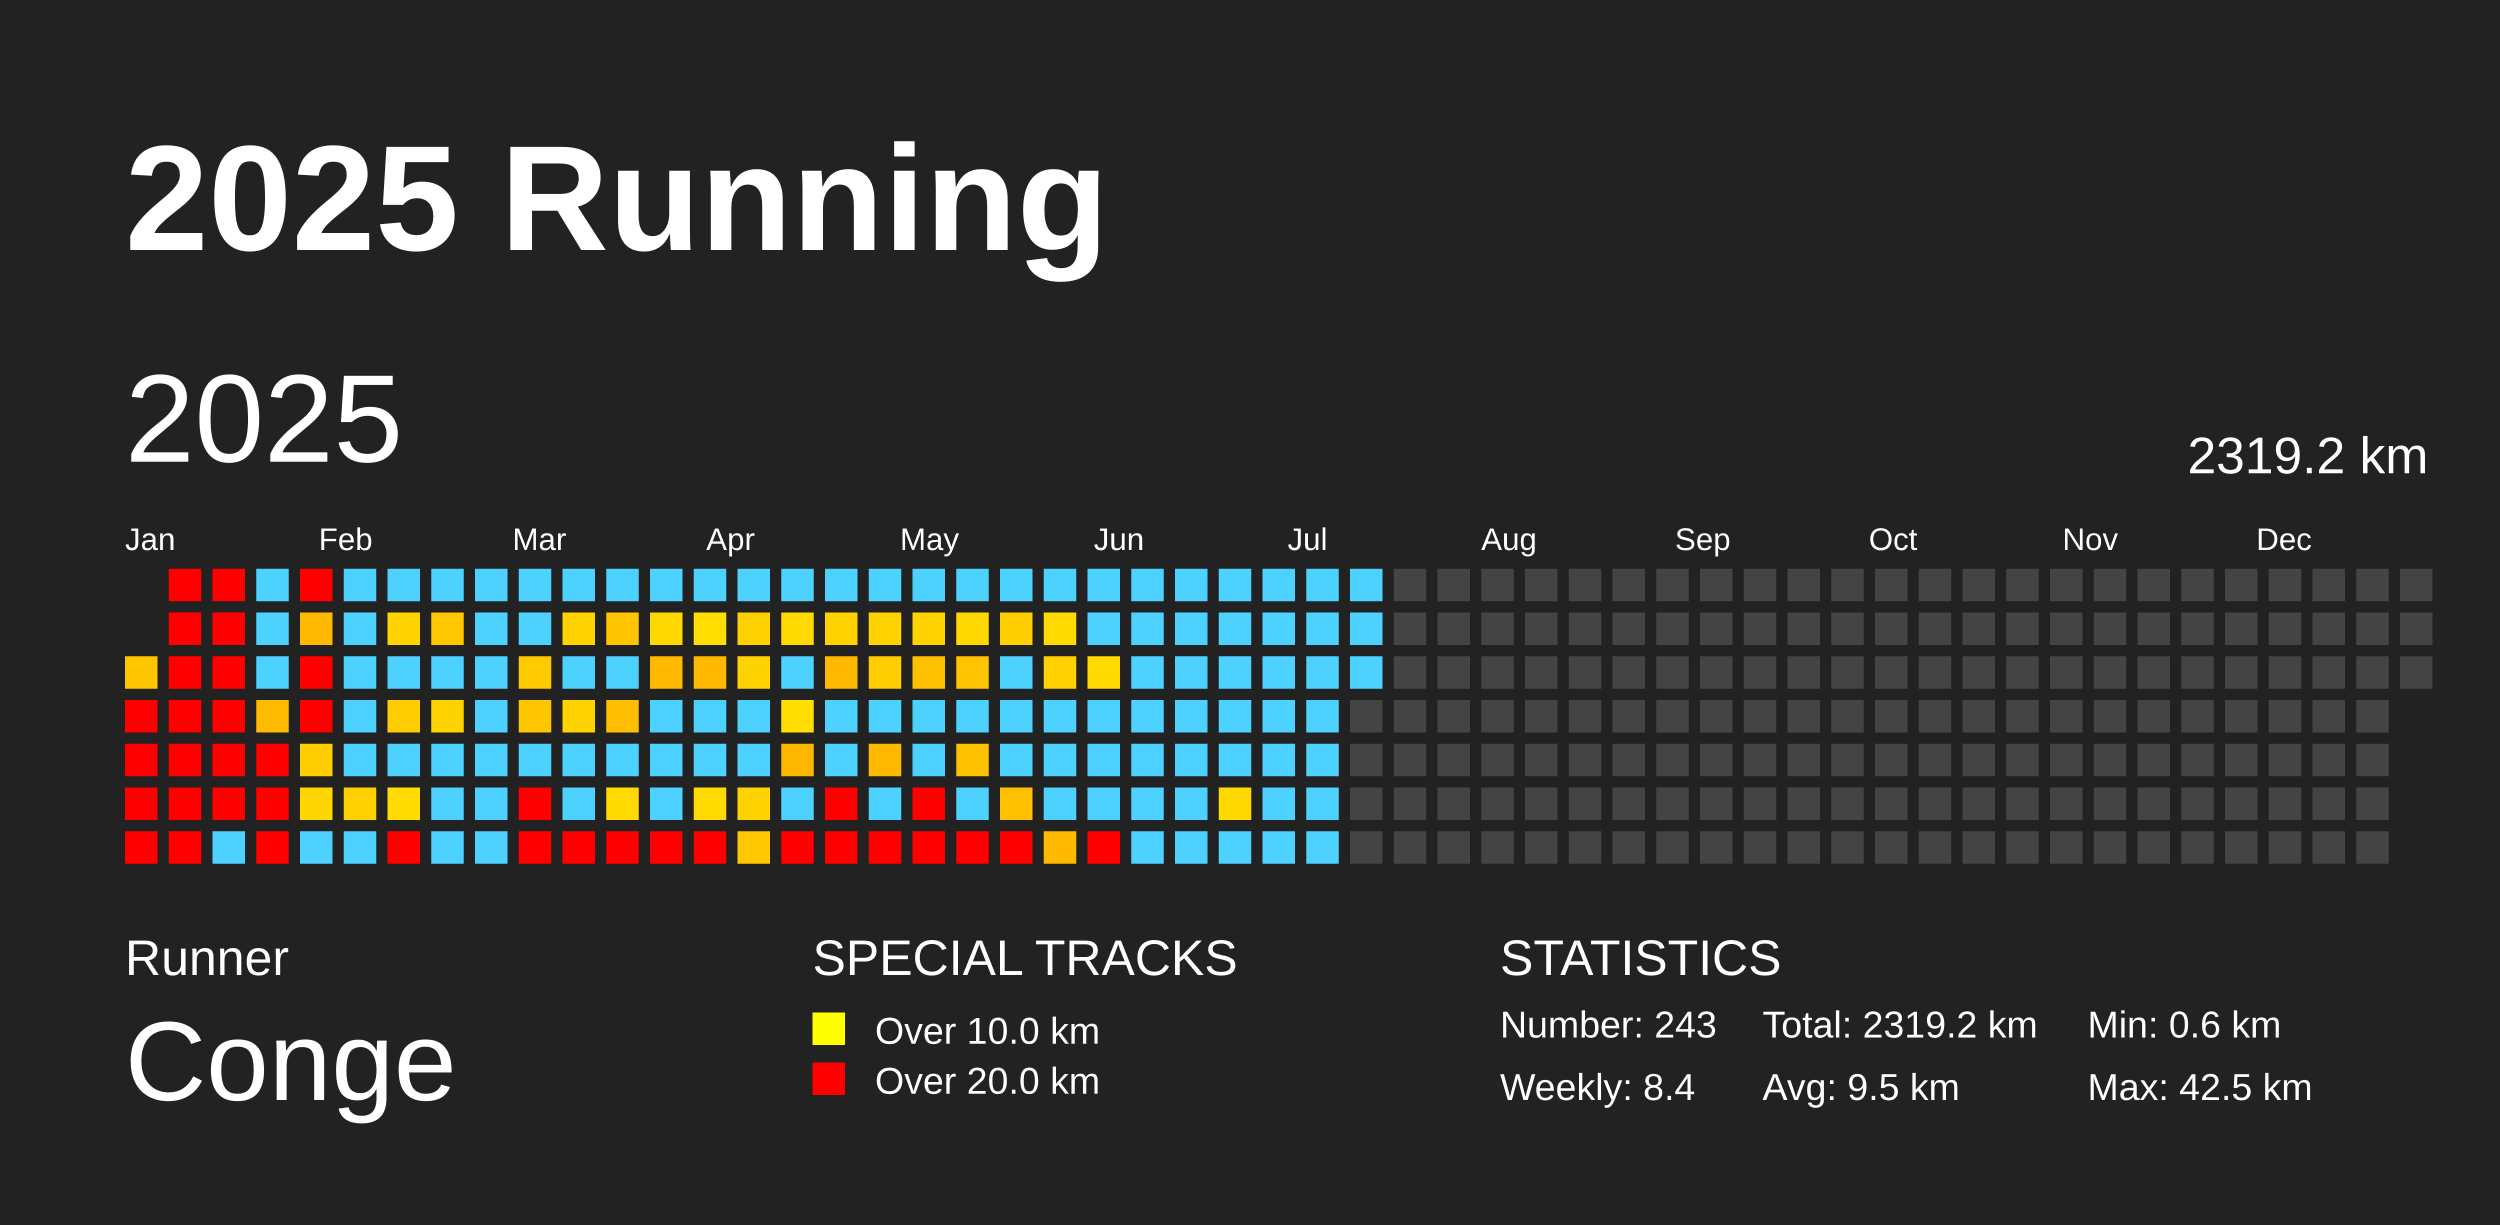
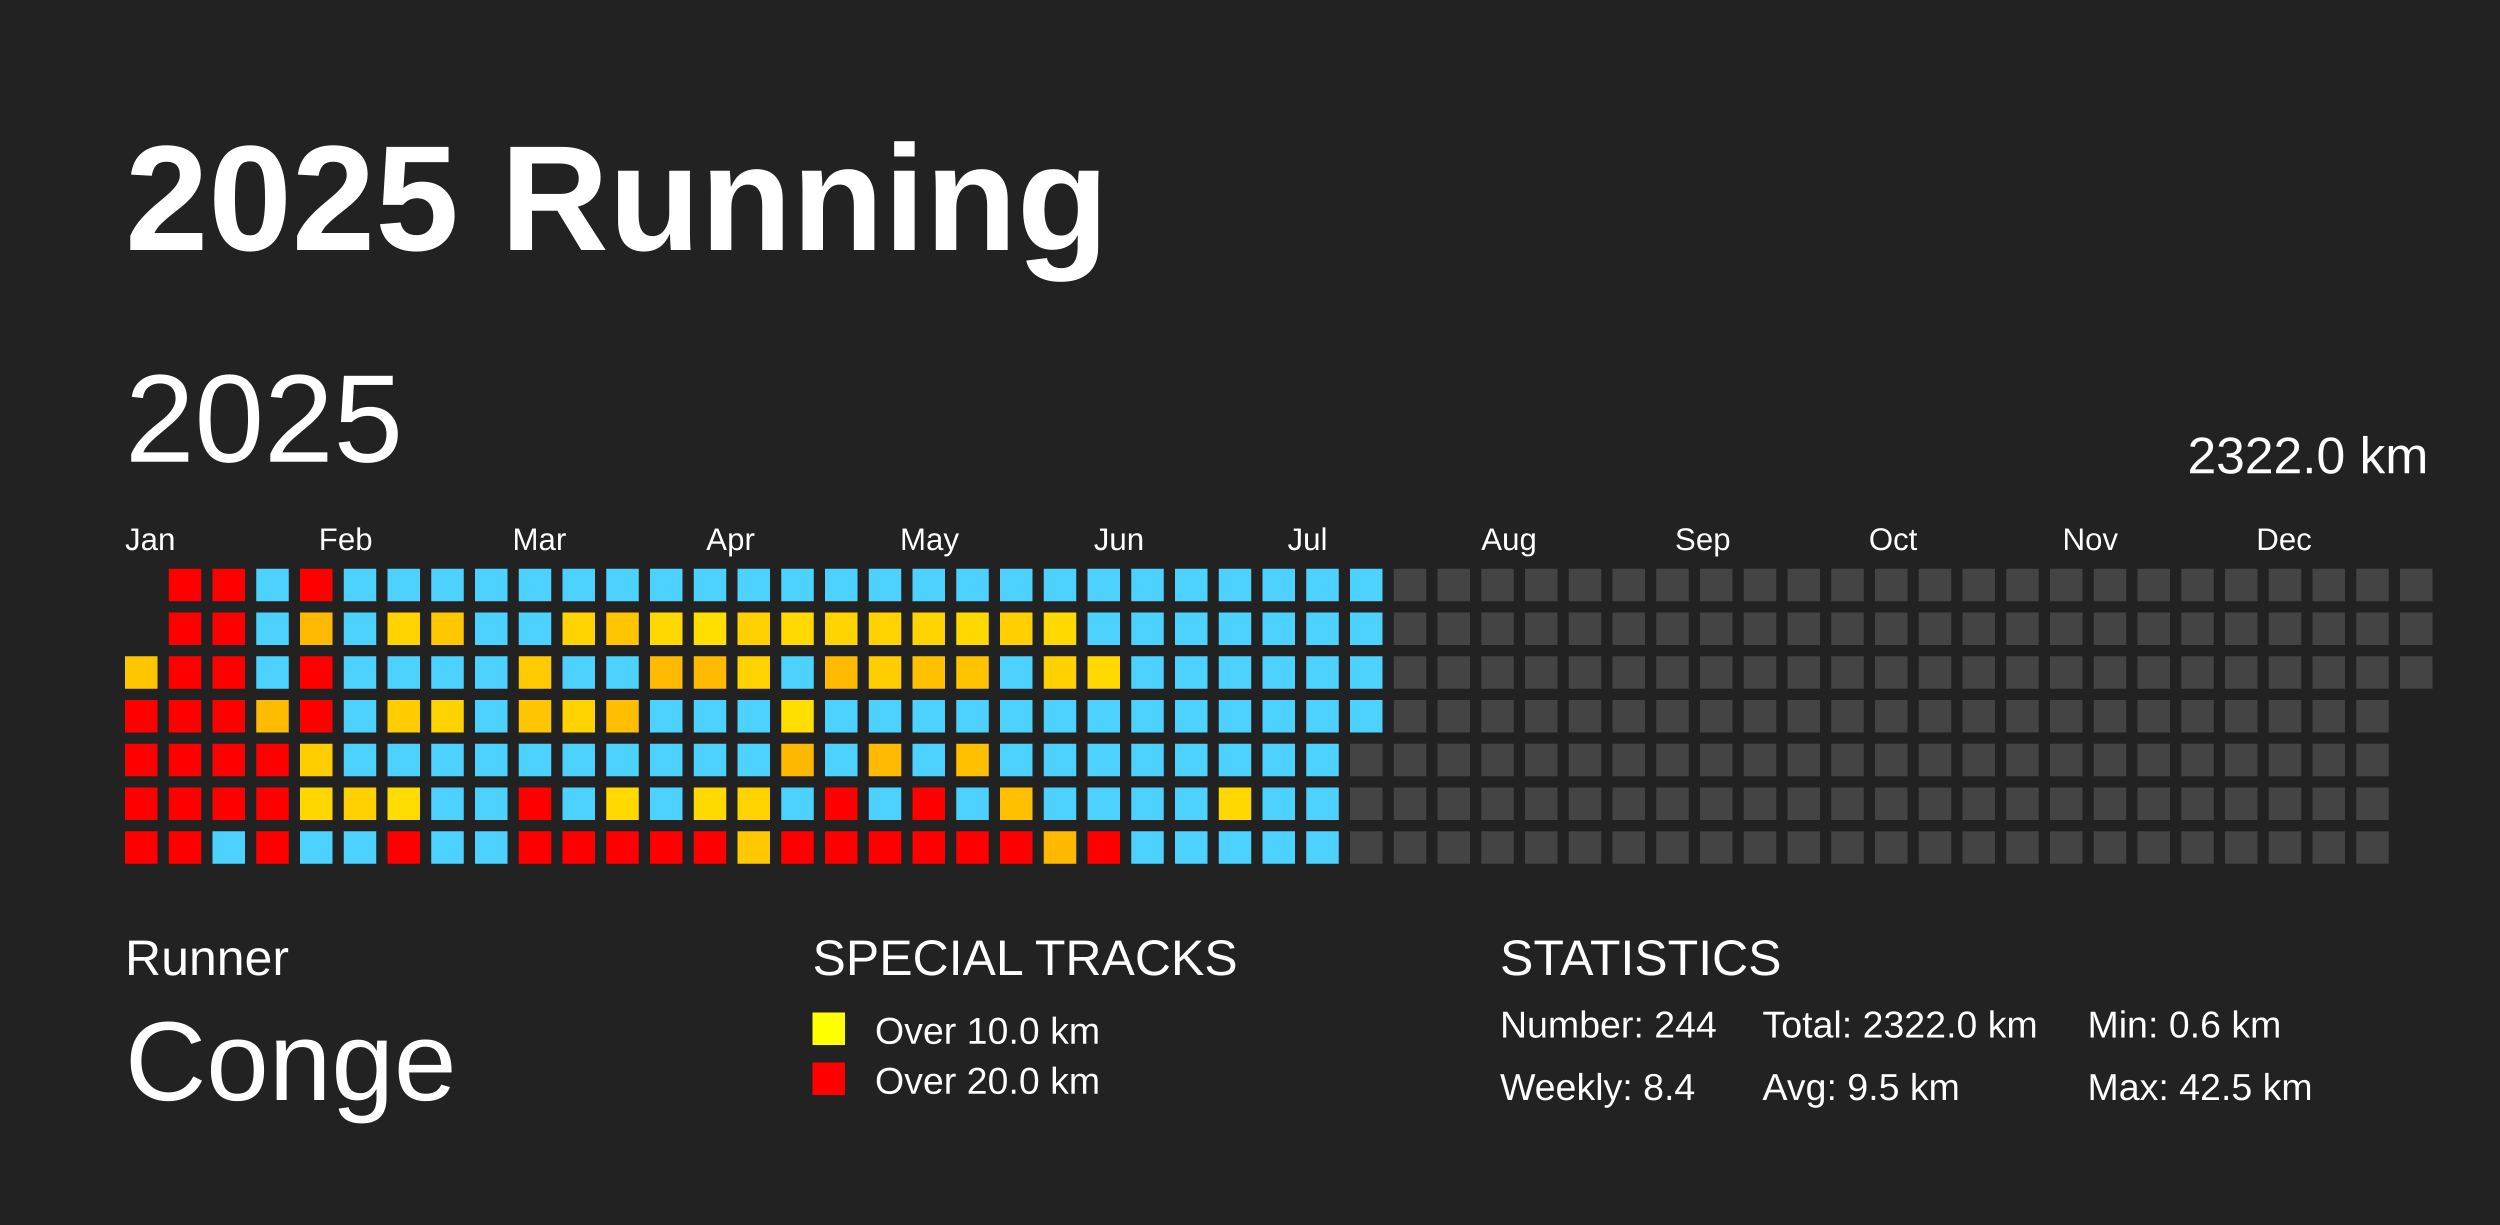
<svg xmlns="http://www.w3.org/2000/svg" baseProfile="full" height="98mm" version="1.1" viewBox="0,0,200,98" width="200mm">
  <defs />
  <rect fill="#222222" height="98" width="200" x="0" y="0" />
  <text fill="#FFFFFF" style="font-size:12px; font-family:Arial; font-weight:bold;" x="10" y="20">2025 Running</text>
  <text fill="#FFFFFF" style="font-size:4px; font-family:Arial" x="10" y="78">Runner</text>
  <text fill="#FFFFFF" style="font-size:9px; font-family:Arial" x="10" y="88">Conge</text>
  <text fill="#FFFFFF" style="font-size:4px; font-family:Arial" x="65" y="78">SPECIAL TRACKS</text>
  <rect fill="yellow" height="2.6" width="2.6" x="65" y="81" />
  <text fill="#FFFFFF" style="font-size:3px; font-family:Arial" x="70" y="83.5">Over 10.0 km</text>
  <rect fill="red" height="2.6" width="2.6" x="65" y="85" />
  <text fill="#FFFFFF" style="font-size:3px; font-family:Arial" x="70" y="87.5">Over 20.0 km</text>
  <text fill="#FFFFFF" style="font-size:4px; font-family:Arial" x="120" y="78">STATISTICS</text>
-   <text fill="#FFFFFF" style="font-size:3px; font-family:Arial" x="120" y="83">Number: 243</text>
+   <text fill="#FFFFFF" style="font-size:3px; font-family:Arial" x="120" y="83">Number: 244</text>
  <text fill="#FFFFFF" style="font-size:3px; font-family:Arial" x="120" y="88">Weekly: 8.4</text>
-   <text fill="#FFFFFF" style="font-size:3px; font-family:Arial" x="141" y="83">Total: 2319.2 km</text>
+   <text fill="#FFFFFF" style="font-size:3px; font-family:Arial" x="141" y="83">Total: 2322.0 km</text>
  <text fill="#FFFFFF" style="font-size:3px; font-family:Arial" x="141" y="88">Avg: 9.5 km</text>
  <text fill="#FFFFFF" style="font-size:3px; font-family:Arial" x="167" y="83">Min: 0.6 km</text>
  <text fill="#FFFFFF" style="font-size:3px; font-family:Arial" x="167" y="88">Max: 42.5 km</text>
  <text dominant-baseline="hanging" fill="#FFFFFF" style="font-size:10.0px; font-family:Arial;" x="10" y="30">2025</text>
-   <text dominant-baseline="hanging" fill="#FFFFFF" style="font-size:4.125px; font-family:Arial;" x="175" y="35">2319.2 km</text>
+   <text dominant-baseline="hanging" fill="#FFFFFF" style="font-size:4.125px; font-family:Arial;" x="175" y="35">2322.0 km</text>
  <text fill="#FFFFFF" style="font-size:2.5px; font-family:Arial" x="10.0" y="44">Jan</text>
  <text fill="#FFFFFF" style="font-size:2.5px; font-family:Arial" x="25.5" y="44">Feb</text>
  <text fill="#FFFFFF" style="font-size:2.5px; font-family:Arial" x="41.0" y="44">Mar</text>
  <text fill="#FFFFFF" style="font-size:2.5px; font-family:Arial" x="56.5" y="44">Apr</text>
  <text fill="#FFFFFF" style="font-size:2.5px; font-family:Arial" x="72.0" y="44">May</text>
  <text fill="#FFFFFF" style="font-size:2.5px; font-family:Arial" x="87.5" y="44">Jun</text>
  <text fill="#FFFFFF" style="font-size:2.5px; font-family:Arial" x="103.0" y="44">Jul</text>
  <text fill="#FFFFFF" style="font-size:2.5px; font-family:Arial" x="118.5" y="44">Aug</text>
  <text fill="#FFFFFF" style="font-size:2.5px; font-family:Arial" x="134.0" y="44">Sep</text>
  <text fill="#FFFFFF" style="font-size:2.5px; font-family:Arial" x="149.5" y="44">Oct</text>
  <text fill="#FFFFFF" style="font-size:2.5px; font-family:Arial" x="165.0" y="44">Nov</text>
  <text fill="#FFFFFF" style="font-size:2.5px; font-family:Arial" x="180.5" y="44">Dec</text>
  <rect fill="#ffc600" height="2.6" width="2.6" x="10.0" y="52.5" />
  <rect fill="red" height="2.6" width="2.6" x="10.0" y="56.0" />
  <rect fill="red" height="2.6" width="2.6" x="10.0" y="59.5" />
  <rect fill="red" height="2.6" width="2.6" x="10.0" y="63.0" />
  <rect fill="red" height="2.6" width="2.6" x="10.0" y="66.5" />
  <rect fill="red" height="2.6" width="2.6" x="13.5" y="45.5" />
  <rect fill="red" height="2.6" width="2.6" x="13.5" y="49.0" />
  <rect fill="red" height="2.6" width="2.6" x="13.5" y="52.5" />
  <rect fill="red" height="2.6" width="2.6" x="13.5" y="56.0" />
  <rect fill="red" height="2.6" width="2.6" x="13.5" y="59.5" />
  <rect fill="red" height="2.6" width="2.6" x="13.5" y="63.0" />
  <rect fill="red" height="2.6" width="2.6" x="13.5" y="66.5" />
  <rect fill="red" height="2.6" width="2.6" x="17.0" y="45.5" />
  <rect fill="red" height="2.6" width="2.6" x="17.0" y="49.0" />
  <rect fill="red" height="2.6" width="2.6" x="17.0" y="52.5" />
  <rect fill="red" height="2.6" width="2.6" x="17.0" y="56.0" />
  <rect fill="red" height="2.6" width="2.6" x="17.0" y="59.5" />
  <rect fill="red" height="2.6" width="2.6" x="17.0" y="63.0" />
  <rect fill="#4dd2ff" height="2.6" width="2.6" x="17.0" y="66.5" />
  <rect fill="#4dd2ff" height="2.6" width="2.6" x="20.5" y="45.5" />
  <rect fill="#4dd2ff" height="2.6" width="2.6" x="20.5" y="49.0" />
  <rect fill="#4dd2ff" height="2.6" width="2.6" x="20.5" y="52.5" />
  <rect fill="#ffbb00" height="2.6" width="2.6" x="20.5" y="56.0" />
  <rect fill="red" height="2.6" width="2.6" x="20.5" y="59.5" />
  <rect fill="red" height="2.6" width="2.6" x="20.5" y="63.0" />
  <rect fill="red" height="2.6" width="2.6" x="20.5" y="66.5" />
  <rect fill="red" height="2.6" width="2.6" x="24.0" y="45.5" />
  <rect fill="#ffba00" height="2.6" width="2.6" x="24.0" y="49.0" />
  <rect fill="red" height="2.6" width="2.6" x="24.0" y="52.5" />
  <rect fill="red" height="2.6" width="2.6" x="24.0" y="56.0" />
  <rect fill="#ffcd00" height="2.6" width="2.6" x="24.0" y="59.5" />
  <rect fill="#ffd600" height="2.6" width="2.6" x="24.0" y="63.0" />
  <rect fill="#4dd2ff" height="2.6" width="2.6" x="24.0" y="66.5" />
  <rect fill="#4dd2ff" height="2.6" width="2.6" x="27.5" y="45.5" />
  <rect fill="#4dd2ff" height="2.6" width="2.6" x="27.5" y="49.0" />
  <rect fill="#4dd2ff" height="2.6" width="2.6" x="27.5" y="52.5" />
  <rect fill="#4dd2ff" height="2.6" width="2.6" x="27.5" y="56.0" />
  <rect fill="#4dd2ff" height="2.6" width="2.6" x="27.5" y="59.5" />
  <rect fill="#ffd100" height="2.6" width="2.6" x="27.5" y="63.0" />
  <rect fill="#4dd2ff" height="2.6" width="2.6" x="27.5" y="66.5" />
  <rect fill="#4dd2ff" height="2.6" width="2.6" x="31.0" y="45.5" />
  <rect fill="#ffd300" height="2.6" width="2.6" x="31.0" y="49.0" />
  <rect fill="#4dd2ff" height="2.6" width="2.6" x="31.0" y="52.5" />
  <rect fill="#ffcc00" height="2.6" width="2.6" x="31.0" y="56.0" />
  <rect fill="#4dd2ff" height="2.6" width="2.6" x="31.0" y="59.5" />
  <rect fill="#ffdc00" height="2.6" width="2.6" x="31.0" y="63.0" />
  <rect fill="red" height="2.6" width="2.6" x="31.0" y="66.5" />
  <rect fill="#4dd2ff" height="2.6" width="2.6" x="34.5" y="45.5" />
  <rect fill="#ffc700" height="2.6" width="2.6" x="34.5" y="49.0" />
  <rect fill="#4dd2ff" height="2.6" width="2.6" x="34.5" y="52.5" />
  <rect fill="#ffd300" height="2.6" width="2.6" x="34.5" y="56.0" />
  <rect fill="#4dd2ff" height="2.6" width="2.6" x="34.5" y="59.5" />
  <rect fill="#4dd2ff" height="2.6" width="2.6" x="34.5" y="63.0" />
  <rect fill="#4dd2ff" height="2.6" width="2.6" x="34.5" y="66.5" />
  <rect fill="#4dd2ff" height="2.6" width="2.6" x="38.0" y="45.5" />
  <rect fill="#4dd2ff" height="2.6" width="2.6" x="38.0" y="49.0" />
  <rect fill="#4dd2ff" height="2.6" width="2.6" x="38.0" y="52.5" />
  <rect fill="#4dd2ff" height="2.6" width="2.6" x="38.0" y="56.0" />
  <rect fill="#4dd2ff" height="2.6" width="2.6" x="38.0" y="59.5" />
  <rect fill="#4dd2ff" height="2.6" width="2.6" x="38.0" y="63.0" />
  <rect fill="#4dd2ff" height="2.6" width="2.6" x="38.0" y="66.5" />
  <rect fill="#4dd2ff" height="2.6" width="2.6" x="41.5" y="45.5" />
  <rect fill="#4dd2ff" height="2.6" width="2.6" x="41.5" y="49.0" />
  <rect fill="#ffcb00" height="2.6" width="2.6" x="41.5" y="52.5" />
  <rect fill="#ffc600" height="2.6" width="2.6" x="41.5" y="56.0" />
  <rect fill="#4dd2ff" height="2.6" width="2.6" x="41.5" y="59.5" />
  <rect fill="red" height="2.6" width="2.6" x="41.5" y="63.0" />
  <rect fill="red" height="2.6" width="2.6" x="41.5" y="66.5" />
  <rect fill="#4dd2ff" height="2.6" width="2.6" x="45.0" y="45.5" />
  <rect fill="#ffd300" height="2.6" width="2.6" x="45.0" y="49.0" />
  <rect fill="#4dd2ff" height="2.6" width="2.6" x="45.0" y="52.5" />
  <rect fill="#ffd300" height="2.6" width="2.6" x="45.0" y="56.0" />
  <rect fill="#4dd2ff" height="2.6" width="2.6" x="45.0" y="59.5" />
  <rect fill="#4dd2ff" height="2.6" width="2.6" x="45.0" y="63.0" />
  <rect fill="red" height="2.6" width="2.6" x="45.0" y="66.5" />
  <rect fill="#4dd2ff" height="2.6" width="2.6" x="48.5" y="45.5" />
  <rect fill="#ffc500" height="2.6" width="2.6" x="48.5" y="49.0" />
  <rect fill="#4dd2ff" height="2.6" width="2.6" x="48.5" y="52.5" />
  <rect fill="#ffbe00" height="2.6" width="2.6" x="48.5" y="56.0" />
  <rect fill="#4dd2ff" height="2.6" width="2.6" x="48.5" y="59.5" />
  <rect fill="#ffd900" height="2.6" width="2.6" x="48.5" y="63.0" />
  <rect fill="red" height="2.6" width="2.6" x="48.5" y="66.5" />
  <rect fill="#4dd2ff" height="2.6" width="2.6" x="52.0" y="45.5" />
  <rect fill="#ffd800" height="2.6" width="2.6" x="52.0" y="49.0" />
  <rect fill="#ffba00" height="2.6" width="2.6" x="52.0" y="52.5" />
  <rect fill="#4dd2ff" height="2.6" width="2.6" x="52.0" y="56.0" />
  <rect fill="#4dd2ff" height="2.6" width="2.6" x="52.0" y="59.5" />
  <rect fill="#4dd2ff" height="2.6" width="2.6" x="52.0" y="63.0" />
  <rect fill="red" height="2.6" width="2.6" x="52.0" y="66.5" />
  <rect fill="#4dd2ff" height="2.6" width="2.6" x="55.5" y="45.5" />
  <rect fill="#ffde00" height="2.6" width="2.6" x="55.5" y="49.0" />
  <rect fill="#ffba00" height="2.6" width="2.6" x="55.5" y="52.5" />
  <rect fill="#4dd2ff" height="2.6" width="2.6" x="55.5" y="56.0" />
  <rect fill="#4dd2ff" height="2.6" width="2.6" x="55.5" y="59.5" />
  <rect fill="#ffda00" height="2.6" width="2.6" x="55.5" y="63.0" />
  <rect fill="red" height="2.6" width="2.6" x="55.5" y="66.5" />
  <rect fill="#4dd2ff" height="2.6" width="2.6" x="59.0" y="45.5" />
  <rect fill="#ffd100" height="2.6" width="2.6" x="59.0" y="49.0" />
  <rect fill="#ffd300" height="2.6" width="2.6" x="59.0" y="52.5" />
  <rect fill="#4dd2ff" height="2.6" width="2.6" x="59.0" y="56.0" />
  <rect fill="#4dd2ff" height="2.6" width="2.6" x="59.0" y="59.5" />
  <rect fill="#ffd300" height="2.6" width="2.6" x="59.0" y="63.0" />
  <rect fill="#ffc800" height="2.6" width="2.6" x="59.0" y="66.5" />
  <rect fill="#4dd2ff" height="2.6" width="2.6" x="62.5" y="45.5" />
  <rect fill="#ffd900" height="2.6" width="2.6" x="62.5" y="49.0" />
  <rect fill="#4dd2ff" height="2.6" width="2.6" x="62.5" y="52.5" />
  <rect fill="#ffde00" height="2.6" width="2.6" x="62.5" y="56.0" />
  <rect fill="#ffb800" height="2.6" width="2.6" x="62.5" y="59.5" />
  <rect fill="#4dd2ff" height="2.6" width="2.6" x="62.5" y="63.0" />
  <rect fill="red" height="2.6" width="2.6" x="62.5" y="66.5" />
  <rect fill="#4dd2ff" height="2.6" width="2.6" x="66.0" y="45.5" />
  <rect fill="#ffd300" height="2.6" width="2.6" x="66.0" y="49.0" />
  <rect fill="#ffba00" height="2.6" width="2.6" x="66.0" y="52.5" />
  <rect fill="#4dd2ff" height="2.6" width="2.6" x="66.0" y="56.0" />
  <rect fill="#4dd2ff" height="2.6" width="2.6" x="66.0" y="59.5" />
  <rect fill="red" height="2.6" width="2.6" x="66.0" y="63.0" />
  <rect fill="red" height="2.6" width="2.6" x="66.0" y="66.5" />
  <rect fill="#4dd2ff" height="2.6" width="2.6" x="69.5" y="45.5" />
  <rect fill="#ffd300" height="2.6" width="2.6" x="69.5" y="49.0" />
  <rect fill="#ffcd00" height="2.6" width="2.6" x="69.5" y="52.5" />
  <rect fill="#4dd2ff" height="2.6" width="2.6" x="69.5" y="56.0" />
  <rect fill="#ffba00" height="2.6" width="2.6" x="69.5" y="59.5" />
  <rect fill="#4dd2ff" height="2.6" width="2.6" x="69.5" y="63.0" />
  <rect fill="red" height="2.6" width="2.6" x="69.5" y="66.5" />
  <rect fill="#4dd2ff" height="2.6" width="2.6" x="73.0" y="45.5" />
  <rect fill="#ffd300" height="2.6" width="2.6" x="73.0" y="49.0" />
  <rect fill="#ffc000" height="2.6" width="2.6" x="73.0" y="52.5" />
  <rect fill="#4dd2ff" height="2.6" width="2.6" x="73.0" y="56.0" />
  <rect fill="#4dd2ff" height="2.6" width="2.6" x="73.0" y="59.5" />
  <rect fill="red" height="2.6" width="2.6" x="73.0" y="63.0" />
  <rect fill="red" height="2.6" width="2.6" x="73.0" y="66.5" />
  <rect fill="#4dd2ff" height="2.6" width="2.6" x="76.5" y="45.5" />
  <rect fill="#ffd800" height="2.6" width="2.6" x="76.5" y="49.0" />
  <rect fill="#ffc300" height="2.6" width="2.6" x="76.5" y="52.5" />
  <rect fill="#4dd2ff" height="2.6" width="2.6" x="76.5" y="56.0" />
  <rect fill="#ffc000" height="2.6" width="2.6" x="76.5" y="59.5" />
  <rect fill="#4dd2ff" height="2.6" width="2.6" x="76.5" y="63.0" />
  <rect fill="red" height="2.6" width="2.6" x="76.5" y="66.5" />
  <rect fill="#4dd2ff" height="2.6" width="2.6" x="80.0" y="45.5" />
  <rect fill="#ffcf00" height="2.6" width="2.6" x="80.0" y="49.0" />
  <rect fill="#4dd2ff" height="2.6" width="2.6" x="80.0" y="52.5" />
  <rect fill="#4dd2ff" height="2.6" width="2.6" x="80.0" y="56.0" />
  <rect fill="#4dd2ff" height="2.6" width="2.6" x="80.0" y="59.5" />
  <rect fill="#ffc000" height="2.6" width="2.6" x="80.0" y="63.0" />
  <rect fill="red" height="2.6" width="2.6" x="80.0" y="66.5" />
  <rect fill="#4dd2ff" height="2.6" width="2.6" x="83.5" y="45.5" />
  <rect fill="#ffd900" height="2.6" width="2.6" x="83.5" y="49.0" />
  <rect fill="#ffd100" height="2.6" width="2.6" x="83.5" y="52.5" />
  <rect fill="#4dd2ff" height="2.6" width="2.6" x="83.5" y="56.0" />
  <rect fill="#4dd2ff" height="2.6" width="2.6" x="83.5" y="59.5" />
  <rect fill="#4dd2ff" height="2.6" width="2.6" x="83.5" y="63.0" />
  <rect fill="#ffba00" height="2.6" width="2.6" x="83.5" y="66.5" />
  <rect fill="#4dd2ff" height="2.6" width="2.6" x="87.0" y="45.5" />
  <rect fill="#4dd2ff" height="2.6" width="2.6" x="87.0" y="49.0" />
  <rect fill="#ffd900" height="2.6" width="2.6" x="87.0" y="52.5" />
  <rect fill="#4dd2ff" height="2.6" width="2.6" x="87.0" y="56.0" />
  <rect fill="#4dd2ff" height="2.6" width="2.6" x="87.0" y="59.5" />
  <rect fill="#4dd2ff" height="2.6" width="2.6" x="87.0" y="63.0" />
  <rect fill="red" height="2.6" width="2.6" x="87.0" y="66.5" />
  <rect fill="#4dd2ff" height="2.6" width="2.6" x="90.5" y="45.5" />
  <rect fill="#4dd2ff" height="2.6" width="2.6" x="90.5" y="49.0" />
  <rect fill="#4dd2ff" height="2.6" width="2.6" x="90.5" y="52.5" />
  <rect fill="#4dd2ff" height="2.6" width="2.6" x="90.5" y="56.0" />
  <rect fill="#4dd2ff" height="2.6" width="2.6" x="90.5" y="59.5" />
  <rect fill="#4dd2ff" height="2.6" width="2.6" x="90.5" y="63.0" />
  <rect fill="#4dd2ff" height="2.6" width="2.6" x="90.5" y="66.5" />
  <rect fill="#4dd2ff" height="2.6" width="2.6" x="94.0" y="45.5" />
  <rect fill="#4dd2ff" height="2.6" width="2.6" x="94.0" y="49.0" />
  <rect fill="#4dd2ff" height="2.6" width="2.6" x="94.0" y="52.5" />
  <rect fill="#4dd2ff" height="2.6" width="2.6" x="94.0" y="56.0" />
  <rect fill="#4dd2ff" height="2.6" width="2.6" x="94.0" y="59.5" />
  <rect fill="#4dd2ff" height="2.6" width="2.6" x="94.0" y="63.0" />
  <rect fill="#4dd2ff" height="2.6" width="2.6" x="94.0" y="66.5" />
  <rect fill="#4dd2ff" height="2.6" width="2.6" x="97.5" y="45.5" />
  <rect fill="#4dd2ff" height="2.6" width="2.6" x="97.5" y="49.0" />
  <rect fill="#4dd2ff" height="2.6" width="2.6" x="97.5" y="52.5" />
  <rect fill="#4dd2ff" height="2.6" width="2.6" x="97.5" y="56.0" />
  <rect fill="#4dd2ff" height="2.6" width="2.6" x="97.5" y="59.5" />
  <rect fill="#ffd800" height="2.6" width="2.6" x="97.5" y="63.0" />
  <rect fill="#4dd2ff" height="2.6" width="2.6" x="97.5" y="66.5" />
  <rect fill="#4dd2ff" height="2.6" width="2.6" x="101.0" y="45.5" />
  <rect fill="#4dd2ff" height="2.6" width="2.6" x="101.0" y="49.0" />
  <rect fill="#4dd2ff" height="2.6" width="2.6" x="101.0" y="52.5" />
  <rect fill="#4dd2ff" height="2.6" width="2.6" x="101.0" y="56.0" />
  <rect fill="#4dd2ff" height="2.6" width="2.6" x="101.0" y="59.5" />
  <rect fill="#4dd2ff" height="2.6" width="2.6" x="101.0" y="63.0" />
  <rect fill="#4dd2ff" height="2.6" width="2.6" x="101.0" y="66.5" />
  <rect fill="#4dd2ff" height="2.6" width="2.6" x="104.5" y="45.5" />
  <rect fill="#4dd2ff" height="2.6" width="2.6" x="104.5" y="49.0" />
  <rect fill="#4dd2ff" height="2.6" width="2.6" x="104.5" y="52.5" />
  <rect fill="#4dd2ff" height="2.6" width="2.6" x="104.5" y="56.0" />
  <rect fill="#4dd2ff" height="2.6" width="2.6" x="104.5" y="59.5" />
  <rect fill="#4dd2ff" height="2.6" width="2.6" x="104.5" y="63.0" />
  <rect fill="#4dd2ff" height="2.6" width="2.6" x="104.5" y="66.5" />
  <rect fill="#4dd2ff" height="2.6" width="2.6" x="108.0" y="45.5" />
  <rect fill="#4dd2ff" height="2.6" width="2.6" x="108.0" y="49.0" />
  <rect fill="#4dd2ff" height="2.6" width="2.6" x="108.0" y="52.5" />
-   <rect fill="#444444" height="2.6" width="2.6" x="108.0" y="56.0" />
+   <rect fill="#4dd2ff" height="2.6" width="2.6" x="108.0" y="56.0" />
  <rect fill="#444444" height="2.6" width="2.6" x="108.0" y="59.5" />
  <rect fill="#444444" height="2.6" width="2.6" x="108.0" y="63.0" />
  <rect fill="#444444" height="2.6" width="2.6" x="108.0" y="66.5" />
  <rect fill="#444444" height="2.6" width="2.6" x="111.5" y="45.5" />
  <rect fill="#444444" height="2.6" width="2.6" x="111.5" y="49.0" />
  <rect fill="#444444" height="2.6" width="2.6" x="111.5" y="52.5" />
  <rect fill="#444444" height="2.6" width="2.6" x="111.5" y="56.0" />
  <rect fill="#444444" height="2.6" width="2.6" x="111.5" y="59.5" />
  <rect fill="#444444" height="2.6" width="2.6" x="111.5" y="63.0" />
  <rect fill="#444444" height="2.6" width="2.6" x="111.5" y="66.5" />
  <rect fill="#444444" height="2.6" width="2.6" x="115.0" y="45.5" />
  <rect fill="#444444" height="2.6" width="2.6" x="115.0" y="49.0" />
  <rect fill="#444444" height="2.6" width="2.6" x="115.0" y="52.5" />
  <rect fill="#444444" height="2.6" width="2.6" x="115.0" y="56.0" />
  <rect fill="#444444" height="2.6" width="2.6" x="115.0" y="59.5" />
  <rect fill="#444444" height="2.6" width="2.6" x="115.0" y="63.0" />
  <rect fill="#444444" height="2.6" width="2.6" x="115.0" y="66.5" />
  <rect fill="#444444" height="2.6" width="2.6" x="118.5" y="45.5" />
  <rect fill="#444444" height="2.6" width="2.6" x="118.5" y="49.0" />
  <rect fill="#444444" height="2.6" width="2.6" x="118.5" y="52.5" />
  <rect fill="#444444" height="2.6" width="2.6" x="118.5" y="56.0" />
  <rect fill="#444444" height="2.6" width="2.6" x="118.5" y="59.5" />
  <rect fill="#444444" height="2.6" width="2.6" x="118.5" y="63.0" />
  <rect fill="#444444" height="2.6" width="2.6" x="118.5" y="66.5" />
  <rect fill="#444444" height="2.6" width="2.6" x="122.0" y="45.5" />
  <rect fill="#444444" height="2.6" width="2.6" x="122.0" y="49.0" />
  <rect fill="#444444" height="2.6" width="2.6" x="122.0" y="52.5" />
  <rect fill="#444444" height="2.6" width="2.6" x="122.0" y="56.0" />
  <rect fill="#444444" height="2.6" width="2.6" x="122.0" y="59.5" />
  <rect fill="#444444" height="2.6" width="2.6" x="122.0" y="63.0" />
  <rect fill="#444444" height="2.6" width="2.6" x="122.0" y="66.5" />
  <rect fill="#444444" height="2.6" width="2.6" x="125.5" y="45.5" />
  <rect fill="#444444" height="2.6" width="2.6" x="125.5" y="49.0" />
  <rect fill="#444444" height="2.6" width="2.6" x="125.5" y="52.5" />
  <rect fill="#444444" height="2.6" width="2.6" x="125.5" y="56.0" />
  <rect fill="#444444" height="2.6" width="2.6" x="125.5" y="59.5" />
  <rect fill="#444444" height="2.6" width="2.6" x="125.5" y="63.0" />
  <rect fill="#444444" height="2.6" width="2.6" x="125.5" y="66.5" />
  <rect fill="#444444" height="2.6" width="2.6" x="129.0" y="45.5" />
  <rect fill="#444444" height="2.6" width="2.6" x="129.0" y="49.0" />
  <rect fill="#444444" height="2.6" width="2.6" x="129.0" y="52.5" />
  <rect fill="#444444" height="2.6" width="2.6" x="129.0" y="56.0" />
  <rect fill="#444444" height="2.6" width="2.6" x="129.0" y="59.5" />
  <rect fill="#444444" height="2.6" width="2.6" x="129.0" y="63.0" />
  <rect fill="#444444" height="2.6" width="2.6" x="129.0" y="66.5" />
  <rect fill="#444444" height="2.6" width="2.6" x="132.5" y="45.5" />
  <rect fill="#444444" height="2.6" width="2.6" x="132.5" y="49.0" />
  <rect fill="#444444" height="2.6" width="2.6" x="132.5" y="52.5" />
  <rect fill="#444444" height="2.6" width="2.6" x="132.5" y="56.0" />
  <rect fill="#444444" height="2.6" width="2.6" x="132.5" y="59.5" />
  <rect fill="#444444" height="2.6" width="2.6" x="132.5" y="63.0" />
  <rect fill="#444444" height="2.6" width="2.6" x="132.5" y="66.5" />
  <rect fill="#444444" height="2.6" width="2.6" x="136.0" y="45.5" />
  <rect fill="#444444" height="2.6" width="2.6" x="136.0" y="49.0" />
  <rect fill="#444444" height="2.6" width="2.6" x="136.0" y="52.5" />
  <rect fill="#444444" height="2.6" width="2.6" x="136.0" y="56.0" />
  <rect fill="#444444" height="2.6" width="2.6" x="136.0" y="59.5" />
  <rect fill="#444444" height="2.6" width="2.6" x="136.0" y="63.0" />
  <rect fill="#444444" height="2.6" width="2.6" x="136.0" y="66.5" />
  <rect fill="#444444" height="2.6" width="2.6" x="139.5" y="45.5" />
  <rect fill="#444444" height="2.6" width="2.6" x="139.5" y="49.0" />
  <rect fill="#444444" height="2.6" width="2.6" x="139.5" y="52.5" />
  <rect fill="#444444" height="2.6" width="2.6" x="139.5" y="56.0" />
  <rect fill="#444444" height="2.6" width="2.6" x="139.5" y="59.5" />
  <rect fill="#444444" height="2.6" width="2.6" x="139.5" y="63.0" />
  <rect fill="#444444" height="2.6" width="2.6" x="139.5" y="66.5" />
  <rect fill="#444444" height="2.6" width="2.6" x="143.0" y="45.5" />
  <rect fill="#444444" height="2.6" width="2.6" x="143.0" y="49.0" />
  <rect fill="#444444" height="2.6" width="2.6" x="143.0" y="52.5" />
  <rect fill="#444444" height="2.6" width="2.6" x="143.0" y="56.0" />
  <rect fill="#444444" height="2.6" width="2.6" x="143.0" y="59.5" />
  <rect fill="#444444" height="2.6" width="2.6" x="143.0" y="63.0" />
  <rect fill="#444444" height="2.6" width="2.6" x="143.0" y="66.5" />
  <rect fill="#444444" height="2.6" width="2.6" x="146.5" y="45.5" />
  <rect fill="#444444" height="2.6" width="2.6" x="146.5" y="49.0" />
  <rect fill="#444444" height="2.6" width="2.6" x="146.5" y="52.5" />
  <rect fill="#444444" height="2.6" width="2.6" x="146.5" y="56.0" />
  <rect fill="#444444" height="2.6" width="2.6" x="146.5" y="59.5" />
  <rect fill="#444444" height="2.6" width="2.6" x="146.5" y="63.0" />
  <rect fill="#444444" height="2.6" width="2.6" x="146.5" y="66.5" />
  <rect fill="#444444" height="2.6" width="2.6" x="150.0" y="45.5" />
  <rect fill="#444444" height="2.6" width="2.6" x="150.0" y="49.0" />
  <rect fill="#444444" height="2.6" width="2.6" x="150.0" y="52.5" />
  <rect fill="#444444" height="2.6" width="2.6" x="150.0" y="56.0" />
  <rect fill="#444444" height="2.6" width="2.6" x="150.0" y="59.5" />
  <rect fill="#444444" height="2.6" width="2.6" x="150.0" y="63.0" />
  <rect fill="#444444" height="2.6" width="2.6" x="150.0" y="66.5" />
  <rect fill="#444444" height="2.6" width="2.6" x="153.5" y="45.5" />
  <rect fill="#444444" height="2.6" width="2.6" x="153.5" y="49.0" />
  <rect fill="#444444" height="2.6" width="2.6" x="153.5" y="52.5" />
  <rect fill="#444444" height="2.6" width="2.6" x="153.5" y="56.0" />
  <rect fill="#444444" height="2.6" width="2.6" x="153.5" y="59.5" />
  <rect fill="#444444" height="2.6" width="2.6" x="153.5" y="63.0" />
  <rect fill="#444444" height="2.6" width="2.6" x="153.5" y="66.5" />
  <rect fill="#444444" height="2.6" width="2.6" x="157.0" y="45.5" />
  <rect fill="#444444" height="2.6" width="2.6" x="157.0" y="49.0" />
  <rect fill="#444444" height="2.6" width="2.6" x="157.0" y="52.5" />
  <rect fill="#444444" height="2.6" width="2.6" x="157.0" y="56.0" />
  <rect fill="#444444" height="2.6" width="2.6" x="157.0" y="59.5" />
  <rect fill="#444444" height="2.6" width="2.6" x="157.0" y="63.0" />
  <rect fill="#444444" height="2.6" width="2.6" x="157.0" y="66.5" />
  <rect fill="#444444" height="2.6" width="2.6" x="160.5" y="45.5" />
  <rect fill="#444444" height="2.6" width="2.6" x="160.5" y="49.0" />
  <rect fill="#444444" height="2.6" width="2.6" x="160.5" y="52.5" />
  <rect fill="#444444" height="2.6" width="2.6" x="160.5" y="56.0" />
  <rect fill="#444444" height="2.6" width="2.6" x="160.5" y="59.5" />
  <rect fill="#444444" height="2.6" width="2.6" x="160.5" y="63.0" />
  <rect fill="#444444" height="2.6" width="2.6" x="160.5" y="66.5" />
  <rect fill="#444444" height="2.6" width="2.6" x="164.0" y="45.5" />
  <rect fill="#444444" height="2.6" width="2.6" x="164.0" y="49.0" />
  <rect fill="#444444" height="2.6" width="2.6" x="164.0" y="52.5" />
  <rect fill="#444444" height="2.6" width="2.6" x="164.0" y="56.0" />
  <rect fill="#444444" height="2.6" width="2.6" x="164.0" y="59.5" />
  <rect fill="#444444" height="2.6" width="2.6" x="164.0" y="63.0" />
  <rect fill="#444444" height="2.6" width="2.6" x="164.0" y="66.5" />
  <rect fill="#444444" height="2.6" width="2.6" x="167.5" y="45.5" />
  <rect fill="#444444" height="2.6" width="2.6" x="167.5" y="49.0" />
  <rect fill="#444444" height="2.6" width="2.6" x="167.5" y="52.5" />
  <rect fill="#444444" height="2.6" width="2.6" x="167.5" y="56.0" />
  <rect fill="#444444" height="2.6" width="2.6" x="167.5" y="59.5" />
  <rect fill="#444444" height="2.6" width="2.6" x="167.5" y="63.0" />
  <rect fill="#444444" height="2.6" width="2.6" x="167.5" y="66.5" />
  <rect fill="#444444" height="2.6" width="2.6" x="171.0" y="45.5" />
  <rect fill="#444444" height="2.6" width="2.6" x="171.0" y="49.0" />
  <rect fill="#444444" height="2.6" width="2.6" x="171.0" y="52.5" />
  <rect fill="#444444" height="2.6" width="2.6" x="171.0" y="56.0" />
  <rect fill="#444444" height="2.6" width="2.6" x="171.0" y="59.5" />
  <rect fill="#444444" height="2.6" width="2.6" x="171.0" y="63.0" />
  <rect fill="#444444" height="2.6" width="2.6" x="171.0" y="66.5" />
  <rect fill="#444444" height="2.6" width="2.6" x="174.5" y="45.5" />
  <rect fill="#444444" height="2.6" width="2.6" x="174.5" y="49.0" />
  <rect fill="#444444" height="2.6" width="2.6" x="174.5" y="52.5" />
  <rect fill="#444444" height="2.6" width="2.6" x="174.5" y="56.0" />
  <rect fill="#444444" height="2.6" width="2.6" x="174.5" y="59.5" />
  <rect fill="#444444" height="2.6" width="2.6" x="174.5" y="63.0" />
  <rect fill="#444444" height="2.6" width="2.6" x="174.5" y="66.5" />
  <rect fill="#444444" height="2.6" width="2.6" x="178.0" y="45.5" />
  <rect fill="#444444" height="2.6" width="2.6" x="178.0" y="49.0" />
  <rect fill="#444444" height="2.6" width="2.6" x="178.0" y="52.5" />
  <rect fill="#444444" height="2.6" width="2.6" x="178.0" y="56.0" />
  <rect fill="#444444" height="2.6" width="2.6" x="178.0" y="59.5" />
  <rect fill="#444444" height="2.6" width="2.6" x="178.0" y="63.0" />
  <rect fill="#444444" height="2.6" width="2.6" x="178.0" y="66.5" />
  <rect fill="#444444" height="2.6" width="2.6" x="181.5" y="45.5" />
  <rect fill="#444444" height="2.6" width="2.6" x="181.5" y="49.0" />
  <rect fill="#444444" height="2.6" width="2.6" x="181.5" y="52.5" />
  <rect fill="#444444" height="2.6" width="2.6" x="181.5" y="56.0" />
  <rect fill="#444444" height="2.6" width="2.6" x="181.5" y="59.5" />
  <rect fill="#444444" height="2.6" width="2.6" x="181.5" y="63.0" />
  <rect fill="#444444" height="2.6" width="2.6" x="181.5" y="66.5" />
  <rect fill="#444444" height="2.6" width="2.6" x="185.0" y="45.5" />
  <rect fill="#444444" height="2.6" width="2.6" x="185.0" y="49.0" />
  <rect fill="#444444" height="2.6" width="2.6" x="185.0" y="52.5" />
  <rect fill="#444444" height="2.6" width="2.6" x="185.0" y="56.0" />
  <rect fill="#444444" height="2.6" width="2.6" x="185.0" y="59.5" />
  <rect fill="#444444" height="2.6" width="2.6" x="185.0" y="63.0" />
  <rect fill="#444444" height="2.6" width="2.6" x="185.0" y="66.5" />
  <rect fill="#444444" height="2.6" width="2.6" x="188.5" y="45.5" />
  <rect fill="#444444" height="2.6" width="2.6" x="188.5" y="49.0" />
  <rect fill="#444444" height="2.6" width="2.6" x="188.5" y="52.5" />
  <rect fill="#444444" height="2.6" width="2.6" x="188.5" y="56.0" />
  <rect fill="#444444" height="2.6" width="2.6" x="188.5" y="59.5" />
  <rect fill="#444444" height="2.6" width="2.6" x="188.5" y="63.0" />
  <rect fill="#444444" height="2.6" width="2.6" x="188.5" y="66.5" />
  <rect fill="#444444" height="2.6" width="2.6" x="192.0" y="45.5" />
  <rect fill="#444444" height="2.6" width="2.6" x="192.0" y="49.0" />
  <rect fill="#444444" height="2.6" width="2.6" x="192.0" y="52.5" />
</svg>
